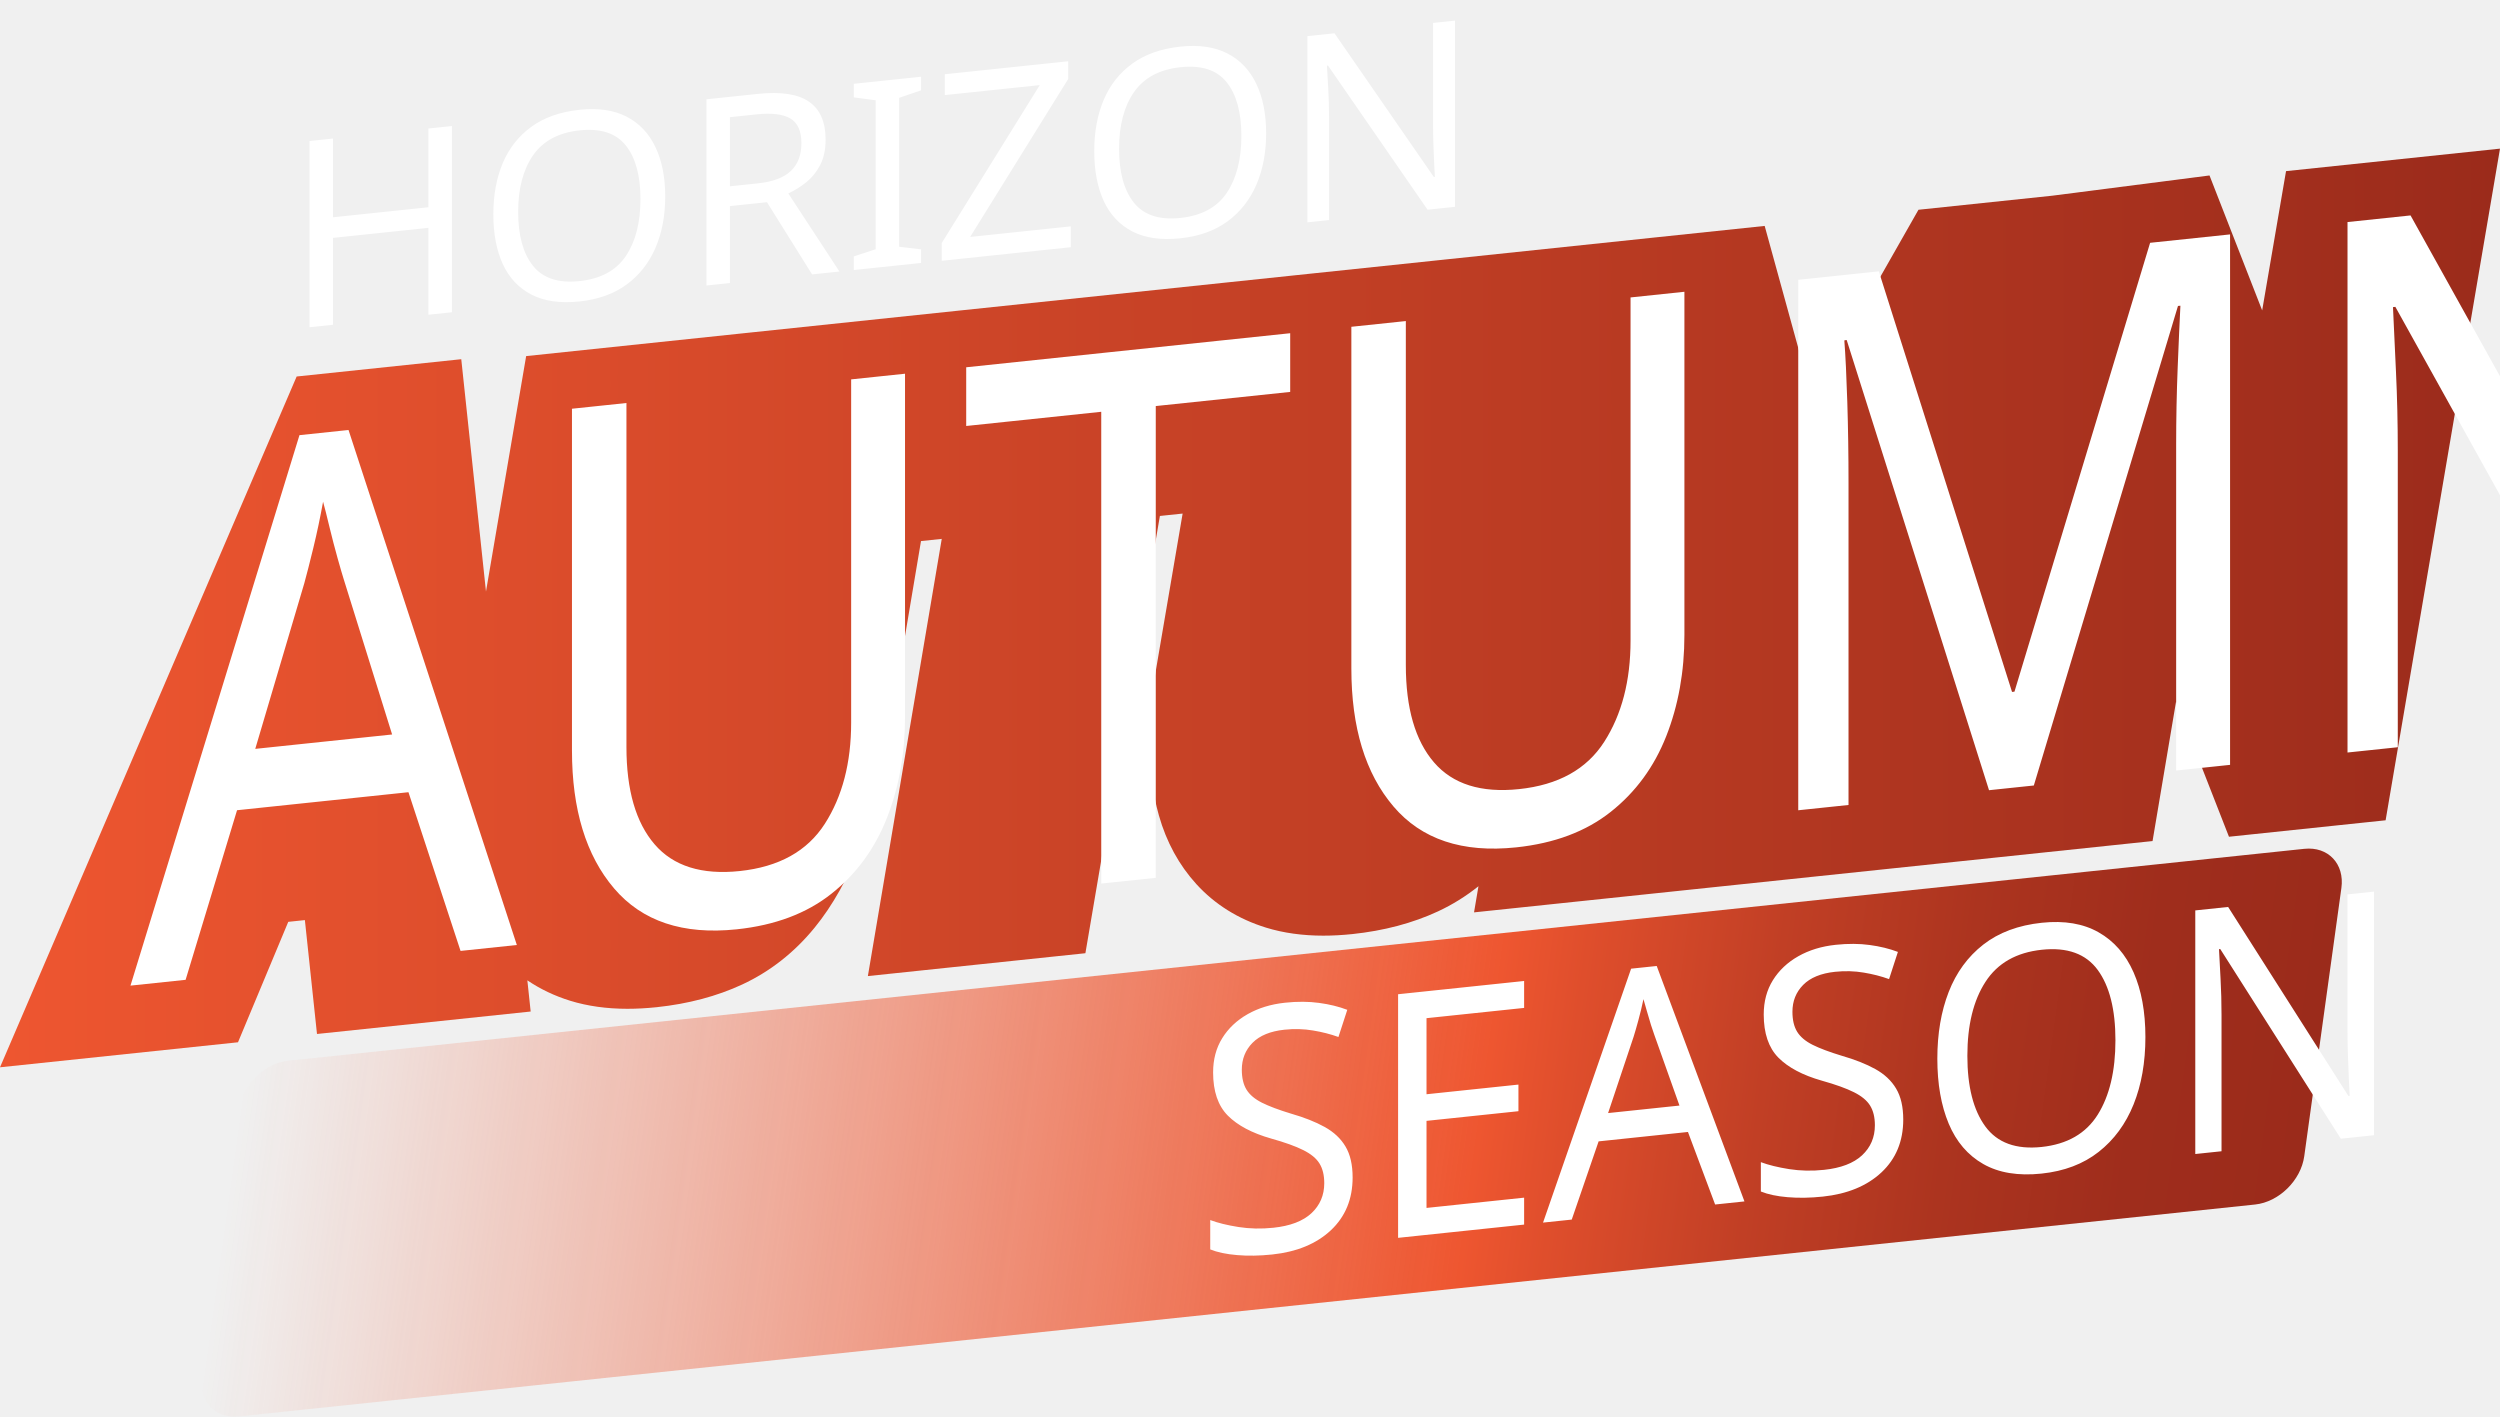
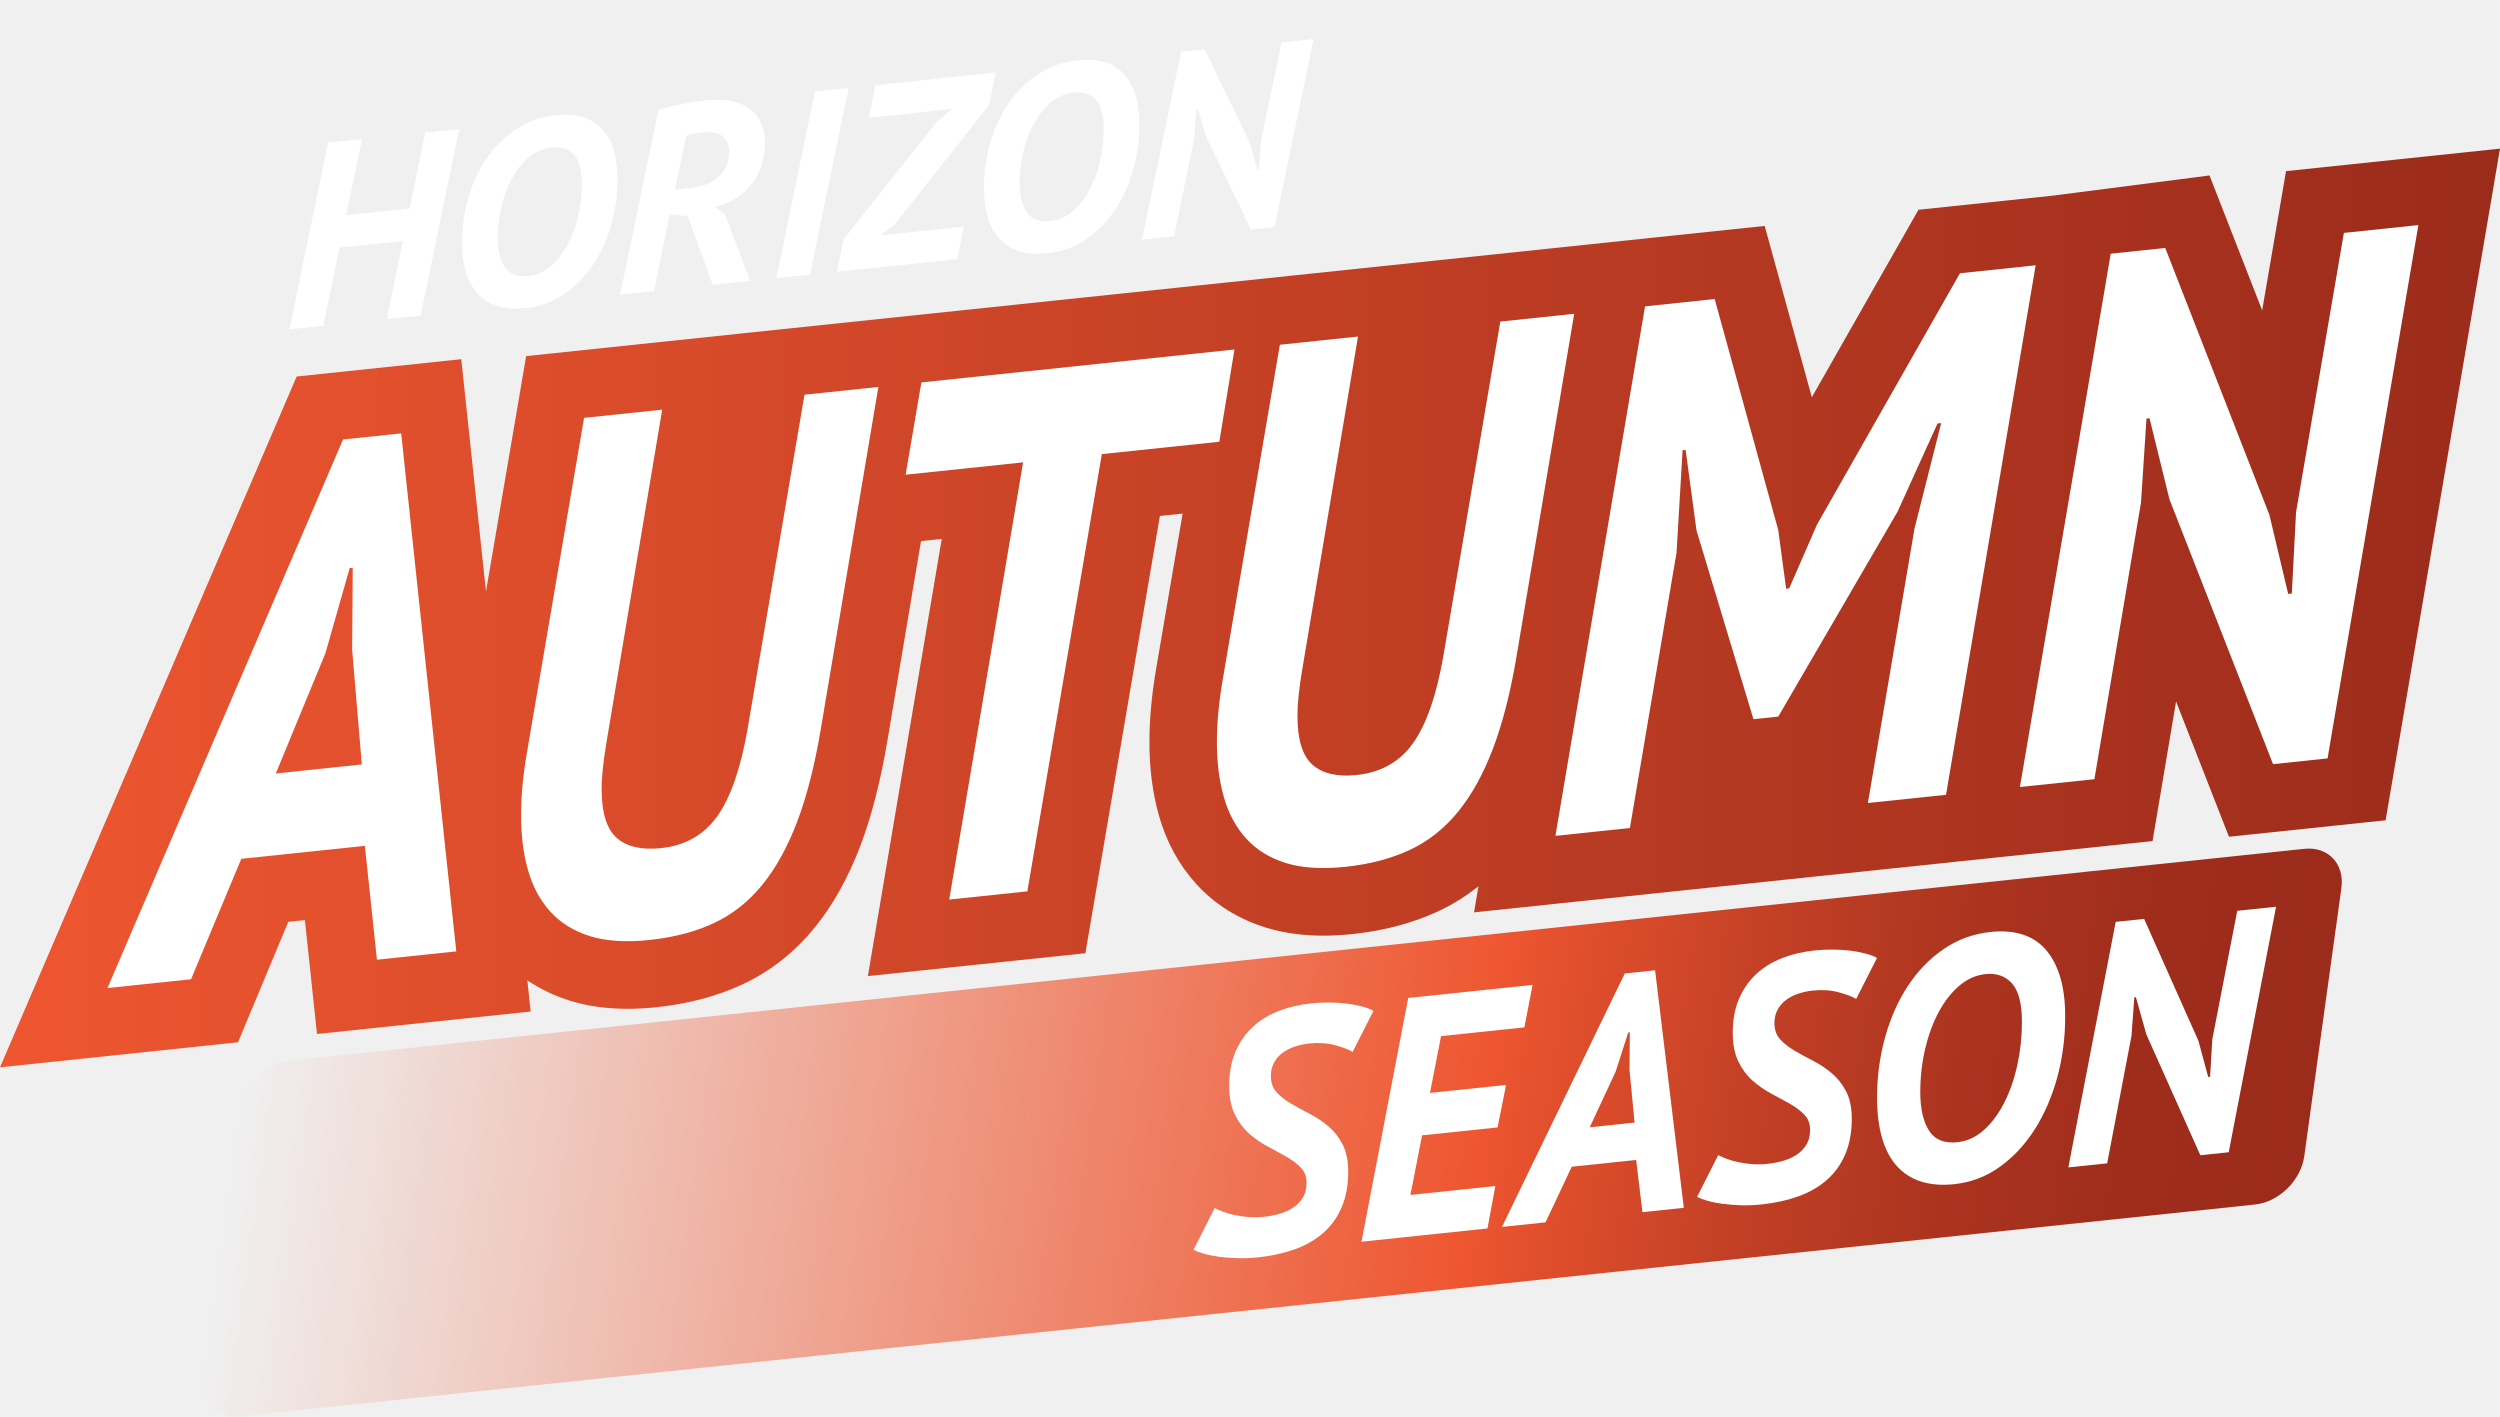
<svg xmlns="http://www.w3.org/2000/svg" version="1.1" id="Layer_1" x="0px" y="0px" width="629.532px" height="356.735px" viewBox="0 0 629.532 356.735" enable-background="new 0 0 629.532 356.735" xml:space="preserve">
  <linearGradient id="SEASON_field_2_" gradientUnits="userSpaceOnUse" x1="55.12" y1="283.275" x2="584.536" y2="283.275" gradientTransform="matrix(1 -0.1051 -0.1405 1.0148 40.1822 31.3569)">
    <stop offset="0" style="stop-color:#EE5630;stop-opacity:0" />
    <stop offset="0.6" style="stop-color:#EE5630" />
    <stop offset="0.64" style="stop-color:#DF4E2C" />
    <stop offset="0.734" style="stop-color:#C13F25" />
    <stop offset="0.826" style="stop-color:#AC341F" />
    <stop offset="0.915" style="stop-color:#9F2D1C" />
    <stop offset="1" style="stop-color:#9B2B1B" />
  </linearGradient>
  <path id="SEASON_field_1_" fill="url(#SEASON_field_2_)" d="M580.24,291.16c-0.843,6.081-6.385,11.523-12.378,12.152l-507.71,53.363  c-5.993,0.63-10.169-3.791-9.327-9.873l9.354-67.542c0.842-6.082,6.383-11.523,12.376-12.153l507.71-53.363  c5.993-0.629,10.17,3.791,9.327,9.873L580.24,291.16z" />
-   <text transform="matrix(0.9253 -0.0973 0 1 300.7041 317.105)" fill="#FFFFFF" font-family="'PTSans-BoldItalic'" font-size="85.921">SEASON</text>
-   <text transform="matrix(1 -0.1051 0 1 71.5664 83.0684)" fill="#FFFFFF" font-family="'PTSans-BoldItalic'" font-size="65.675">HORIZON</text>
+   <g>
+     <path fill="#FFFFFF" d="M340.613,264.88c-1.008-0.601-2.492-1.164-4.452-1.693c-1.962-0.529-4.134-0.669-6.519-0.419   c-1.22,0.129-2.413,0.384-3.578,0.766c-1.167,0.382-2.2,0.908-3.1,1.578c-0.902,0.671-1.618,1.495-2.146,2.472   c-0.531,0.977-0.795,2.1-0.795,3.365c0,1.67,0.477,3.03,1.431,4.083c0.955,1.051,2.159,2.005,3.618,2.858   c1.457,0.855,3.021,1.71,4.689,2.566c1.67,0.854,3.232,1.894,4.691,3.115c1.457,1.222,2.663,2.741,3.617,4.56   c0.954,1.82,1.431,4.132,1.431,6.938c0,3.38-0.543,6.344-1.629,8.893c-1.087,2.55-2.625,4.7-4.611,6.456   c-1.987,1.755-4.373,3.138-7.155,4.146c-2.783,1.009-5.871,1.691-9.261,2.048c-1.856,0.195-3.618,0.265-5.288,0.212   c-1.669-0.054-3.219-0.178-4.65-0.371c-1.432-0.192-2.691-0.447-3.776-0.763c-1.087-0.315-1.948-0.639-2.584-0.975l5.327-10.526   c0.528,0.298,1.218,0.606,2.067,0.928c0.847,0.322,1.815,0.604,2.902,0.841c1.085,0.237,2.266,0.407,3.537,0.509   c1.272,0.101,2.545,0.084,3.816-0.049c1.483-0.156,2.889-0.433,4.214-0.832c1.324-0.398,2.477-0.952,3.458-1.658   c0.981-0.708,1.75-1.552,2.305-2.531c0.557-0.979,0.836-2.162,0.836-3.545c0-1.555-0.478-2.829-1.432-3.822   c-0.954-0.993-2.16-1.904-3.617-2.73c-1.458-0.825-3.021-1.681-4.691-2.565c-1.669-0.884-3.233-1.965-4.69-3.244   c-1.458-1.278-2.663-2.885-3.618-4.818c-0.954-1.932-1.431-4.36-1.431-7.282c0-3.321,0.543-6.213,1.63-8.677   c1.085-2.462,2.556-4.535,4.412-6.221c1.855-1.684,4.028-3.001,6.519-3.95c2.491-0.949,5.168-1.574,8.03-1.875   c1.537-0.161,3.073-0.237,4.61-0.227c1.538,0.01,2.994,0.102,4.373,0.271c1.378,0.171,2.65,0.409,3.816,0.716   c1.165,0.308,2.146,0.676,2.941,1.108L340.613,264.88z" />
+     <path fill="#FFFFFF" d="M354.604,251.295l10.335-1.087l20.987-2.205l-2.066,10.699l-20.987,2.206l-2.783,14.297l19.159-2.014   l-2.146,10.708l-19.001,1.997l-2.94,15.002l21.385-2.248l-1.986,10.691l-21.387,2.248l-10.334,1.086L354.604,251.295z" />
+     <path fill="#FFFFFF" d="M412.001,292.089l-16.217,1.705l-6.599,14.011l-10.972,1.153l30.926-63.825l7.632-0.802l7.235,59.813   l-10.416,1.095L412.001,292.089z M400.315,283.866l11.29-1.187l-1.272-13.27l0.079-9.46l-0.396,0.042l-3.18,9.871L400.315,283.866z   " />
+     <path fill="#FFFFFF" d="M467.413,251.552c-1.009-0.6-2.492-1.163-4.452-1.693c-1.962-0.528-4.135-0.668-6.519-0.418   c-1.22,0.128-2.413,0.384-3.578,0.766c-1.167,0.382-2.2,0.908-3.101,1.578c-0.902,0.671-1.618,1.495-2.146,2.472   c-0.531,0.977-0.795,2.099-0.795,3.364c0,1.67,0.477,3.031,1.431,4.084c0.954,1.051,2.159,2.005,3.617,2.858   c1.457,0.854,3.021,1.71,4.69,2.565s3.232,1.895,4.69,3.115c1.457,1.223,2.663,2.742,3.617,4.561   c0.955,1.819,1.432,4.132,1.432,6.938c0,3.38-0.544,6.344-1.63,8.893c-1.087,2.55-2.624,4.7-4.611,6.456   c-1.987,1.755-4.372,3.137-7.154,4.146c-2.783,1.008-5.871,1.691-9.262,2.048c-1.856,0.195-3.618,0.265-5.287,0.212   c-1.67-0.054-3.22-0.178-4.65-0.371c-1.432-0.193-2.691-0.447-3.776-0.763c-1.088-0.315-1.948-0.64-2.584-0.975l5.327-10.527   c0.528,0.299,1.218,0.606,2.066,0.929c0.847,0.322,1.815,0.604,2.902,0.841c1.085,0.237,2.266,0.407,3.537,0.509   c1.272,0.101,2.544,0.084,3.815-0.05c1.483-0.155,2.889-0.433,4.214-0.831c1.324-0.398,2.477-0.952,3.458-1.658   c0.98-0.708,1.749-1.553,2.306-2.532c0.557-0.979,0.835-2.161,0.835-3.544c0-1.555-0.477-2.829-1.432-3.822   c-0.953-0.994-2.16-1.904-3.616-2.73c-1.459-0.825-3.021-1.681-4.691-2.565c-1.669-0.885-3.233-1.965-4.689-3.244   c-1.459-1.278-2.663-2.885-3.618-4.818c-0.954-1.932-1.431-4.36-1.431-7.282c0-3.321,0.543-6.214,1.63-8.677   c1.086-2.462,2.557-4.536,4.412-6.221c1.855-1.684,4.027-3.001,6.519-3.95s5.168-1.574,8.03-1.875   c1.536-0.162,3.073-0.237,4.61-0.227c1.537,0.01,2.994,0.101,4.372,0.271c1.378,0.171,2.65,0.409,3.817,0.716   c1.164,0.308,2.146,0.676,2.94,1.108L467.413,251.552z" />
+     <path fill="#FFFFFF" d="M472.659,276.52c0-5.327,0.675-10.425,2.027-15.292c1.352-4.868,3.271-9.194,5.764-12.979   c2.49-3.785,5.497-6.879,9.022-9.283c3.524-2.402,7.46-3.834,11.807-4.291c2.861-0.301,5.445-0.113,7.751,0.561   c2.306,0.675,4.266,1.886,5.883,3.635c1.616,1.75,2.874,4.037,3.775,6.863c0.901,2.827,1.353,6.245,1.353,10.254   c0,5.386-0.676,10.526-2.027,15.421c-1.352,4.898-3.26,9.266-5.724,13.104c-2.466,3.84-5.406,6.97-8.825,9.391   c-3.418,2.422-7.194,3.85-11.329,4.284c-6.253,0.658-11.05-0.828-14.39-4.459C474.407,290.099,472.71,284.363,472.659,276.52z    M483.55,275.031c0,4.125,0.728,7.343,2.186,9.652c1.457,2.31,3.856,3.289,7.195,2.938c2.437-0.256,4.65-1.276,6.638-3.062   c1.987-1.783,3.696-4.082,5.128-6.896c1.431-2.814,2.53-5.979,3.3-9.498c0.767-3.517,1.152-7.137,1.152-10.861   c0-4.523-0.822-7.731-2.465-9.621c-1.644-1.89-3.896-2.684-6.758-2.383c-2.384,0.25-4.57,1.226-6.559,2.924   c-1.987,1.698-3.71,3.898-5.167,6.6c-1.458,2.703-2.598,5.801-3.418,9.296C483.959,267.614,483.55,271.251,483.55,275.031z" />
+     <path fill="#FFFFFF" d="M540.472,260.457l-2.625-9.348l-0.396,0.042l-0.716,9.698l-6.122,32.091l-9.778,1.028l11.926-61.828   l7.155-0.752l13.673,30.697l2.465,9.106l0.477-0.05l0.557-9.424l6.28-32.365l9.778-1.027l-11.925,61.827l-7.154,0.752   L540.472,260.457z" />
+   </g>
+   <g>
+     <path fill="#FFFFFF" d="M101.449,60.685L85.49,62.362l-4.072,19.671L72.88,82.93l9.72-46.994l8.538-0.897l-3.941,19.132   l15.959-1.678l3.941-19.132l8.538-0.897l-9.72,46.995l-8.538,0.897L101.449,60.685z" />
+     <path fill="#FFFFFF" d="M116.356,61.154c0-4.071,0.559-7.973,1.675-11.703c1.117-3.729,2.703-7.047,4.761-9.958   c2.058-2.908,4.542-5.292,7.454-7.153c2.911-1.86,6.163-2.979,9.753-3.357c2.365-0.249,4.499-0.122,6.403,0.377   c1.904,0.501,3.524,1.415,4.86,2.74c1.335,1.328,2.375,3.068,3.12,5.222c0.745,2.155,1.117,4.765,1.117,7.83   c0,4.115-0.558,8.049-1.675,11.8c-1.116,3.752-2.692,7.103-4.729,10.053c-2.036,2.951-4.466,5.362-7.29,7.235   c-2.824,1.874-5.943,2.99-9.359,3.349c-5.167,0.543-9.129-0.562-11.887-3.315C117.802,71.521,116.4,67.148,116.356,61.154z    M125.354,59.945c0,3.152,0.602,5.608,1.806,7.363c1.204,1.756,3.185,2.49,5.943,2.2c2.013-0.211,3.842-1.005,5.484-2.383   c1.642-1.376,3.054-3.145,4.236-5.305c1.182-2.161,2.09-4.587,2.726-7.281c0.634-2.694,0.952-5.463,0.952-8.31   c0-3.458-0.679-5.905-2.036-7.339c-1.358-1.433-3.218-2.026-5.583-1.777c-1.97,0.207-3.777,0.966-5.418,2.277   c-1.642,1.312-3.065,3.004-4.269,5.079c-1.205,2.075-2.146,4.451-2.824,7.127C125.693,54.273,125.354,57.056,125.354,59.945z" />
+     <path fill="#FFFFFF" d="M165.81,27.65c2.102-0.616,4.225-1.123,6.37-1.524c2.145-0.399,4.072-0.691,5.78-0.871   c2.013-0.211,3.918-0.17,5.713,0.123c1.795,0.293,3.35,0.862,4.663,1.71c1.313,0.847,2.353,2.008,3.12,3.481   c0.765,1.475,1.149,3.261,1.149,5.363c0,2.408-0.361,4.537-1.083,6.386s-1.675,3.438-2.857,4.766   c-1.183,1.329-2.528,2.411-4.039,3.249c-1.51,0.838-3.054,1.448-4.63,1.833l2.562,1.767l6.371,16.8l-9.457,0.994l-6.305-17.333   l-4.532-0.377l-3.94,19.263l-8.538,0.897L165.81,27.65z M169.947,47.771l3.481-0.366c1.27-0.133,2.518-0.385,3.744-0.754   c1.225-0.369,2.309-0.921,3.251-1.655c0.94-0.733,1.708-1.658,2.298-2.771c0.591-1.113,0.887-2.479,0.887-4.099   c0-1.488-0.504-2.716-1.511-3.683c-1.007-0.966-2.626-1.333-4.86-1.099c-0.876,0.092-1.697,0.211-2.462,0.357   c-0.767,0.146-1.412,0.291-1.938,0.433L169.947,47.771z" />
+     <path fill="#FFFFFF" d="M205.215,23.048l8.472-0.89l-9.72,46.994l-8.472,0.891L205.215,23.048z" />
+     <path fill="#FFFFFF" d="M212.44,60.249l23.643-29.805l3.809-3.027l-21.082,2.216l1.642-8.185l30.277-3.182l-1.642,8.185   l-23.774,30.016l-3.678,2.816l21.082-2.216l-1.708,8.192l-30.276,3.182L212.44,60.249z" />
+     <path fill="#FFFFFF" d="M247.772,47.341c0-4.071,0.559-7.973,1.675-11.703c1.117-3.729,2.703-7.048,4.761-9.958   c2.058-2.909,4.542-5.292,7.454-7.153c2.911-1.86,6.163-2.98,9.753-3.357c2.365-0.249,4.499-0.121,6.403,0.378   c1.904,0.501,3.524,1.415,4.86,2.74c1.336,1.327,2.375,3.068,3.119,5.222c0.744,2.155,1.117,4.766,1.117,7.83   c0,4.115-0.557,8.049-1.674,11.8c-1.117,3.752-2.692,7.104-4.729,10.053c-2.036,2.952-4.466,5.362-7.29,7.235   c-2.824,1.874-5.943,2.99-9.359,3.349c-5.167,0.543-9.129-0.562-11.887-3.315C249.218,57.709,247.816,53.335,247.772,47.341z    M256.77,46.133c0,3.152,0.602,5.608,1.806,7.363c1.204,1.756,3.185,2.489,5.943,2.2c2.013-0.212,3.842-1.005,5.484-2.383   c1.642-1.375,3.054-3.144,4.236-5.305c1.182-2.16,2.09-4.587,2.726-7.28c0.634-2.695,0.952-5.463,0.952-8.31   c0-3.458-0.679-5.905-2.036-7.339c-1.358-1.434-3.218-2.026-5.583-1.777c-1.97,0.207-3.777,0.966-5.418,2.277   c-1.642,1.311-3.065,3.004-4.269,5.079c-1.205,2.075-2.146,4.451-2.824,7.127C257.109,40.46,256.77,43.243,256.77,46.133z" />
+     <path fill="#FFFFFF" d="M303.793,34.623l-2.167-7.128l-0.329,0.035l-0.59,7.417l-5.057,24.569l-8.079,0.849l9.852-47.336   l5.911-0.621l11.296,23.375l2.036,6.944l0.394-0.042l0.459-7.207l5.188-24.78l8.079-0.849l-9.853,47.336l-5.911,0.622   L303.793,34.623z" />
+   </g>
  <linearGradient id="AUTUMN_stroke_1_" gradientUnits="userSpaceOnUse" x1="0" y1="153.094" x2="629.532" y2="153.094">
    <stop offset="0" style="stop-color:#EE5630" />
    <stop offset="1" style="stop-color:#9B2B1B" />
  </linearGradient>
  <path id="AUTUMN_stroke" fill="url(#AUTUMN_stroke_1_)" d="M575.653,43.092l-6.01,35.073l-13.262-33.982l-39.615,5.099  l-33.672,3.539l-26.854,47.213l-11.873-43.143l-27.461,2.886l0,0l-53.694,5.644l-0.766,0.081l-31.183,3.277l0,0l-6.255,0.657  l-17.301,1.818v0l-66.018,6.938l0,0l-53.694,5.644l-0.766,0.081l-54.737,5.752l-10.116,59.284l-6.224-58.501l-41.448,4.356  L0,268.759l59.931-6.299l12.658-30.328l4.183-0.44l3.05,28.678l53.807-5.655l-0.835-7.852c3.235,2.188,6.835,3.919,10.797,5.144  c4.338,1.341,9.191,2.021,14.423,2.021c2.333,0,4.796-0.135,7.324-0.4c7.945-0.836,15.198-2.76,21.562-5.72  c6.999-3.258,13.12-8.058,18.193-14.267c4.603-5.632,8.498-12.603,11.576-20.717c2.824-7.442,5.12-16.389,6.818-26.568l8.433-50.108  l5.225-0.549L218.541,245.79l54.776-5.756l18.757-110.108l5.727-0.602l-6.584,38.588c-0.583,3.34-1.026,6.59-1.317,9.64  c-0.306,3.167-0.46,6.31-0.46,9.344c0,6.665,0.808,12.889,2.398,18.486c1.888,6.658,5.062,12.467,9.433,17.262  c4.651,5.104,10.553,8.788,17.536,10.946c4.337,1.341,9.191,2.021,14.425,2.021c2.331,0,4.794-0.134,7.322-0.399  c7.942-0.835,15.196-2.759,21.563-5.72c3.64-1.694,7.036-3.814,10.178-6.325l-1.114,6.581l53.88-5.664l24.797-2.606l38.266-4.021  v0.002l53.916-5.67l5.921-35.148l13.322,34.062l39.444-4.145L629.532,37.43L575.653,43.092z" />
-   <text transform="matrix(0.8151 -0.0857 0 1 32.8569 248.1909)" fill="#FFFFFF" font-family="'PTSans-BoldItalic'" font-size="187.087">AUTUMN</text>
+   <g>
+     <path fill="#FFFFFF" d="M91.873,212.99l-31.109,3.27l-12.657,30.329L27.062,248.8l59.32-138.132l14.64-1.539l13.876,130.438   l-19.977,2.1L91.873,212.99z M69.456,194.766l21.654-2.276l-2.44-28.929l0.153-20.595l-0.763,0.08l-6.1,21.408L69.456,194.766z" />
+     <path fill="#FFFFFF" d="M202.583,99.391l18.604-1.956L206.7,183.521c-1.525,9.141-3.508,16.927-5.947,23.357   c-2.44,6.43-5.39,11.762-8.845,15.988c-3.458,4.232-7.525,7.434-12.2,9.609c-4.677,2.175-10.064,3.583-16.164,4.224   c-5.897,0.62-10.88,0.302-14.945-0.954c-4.067-1.257-7.396-3.307-9.988-6.153c-2.593-2.844-4.475-6.327-5.643-10.445   c-1.17-4.116-1.754-8.731-1.754-13.847c0-2.494,0.126-5.065,0.381-7.711c0.252-2.646,0.634-5.428,1.144-8.352l14.334-84.013   l19.672-2.068l-14.029,83.793c-0.815,4.826-1.221,8.734-1.221,11.728c0,5.986,1.271,10.095,3.812,12.321   c2.541,2.229,6.253,3.084,11.133,2.572c6.1-0.642,10.827-3.32,14.182-8.04c3.354-4.717,5.895-12.032,7.625-21.942L202.583,99.391z" />
+     <path fill="#FFFFFF" d="M307.04,111.237l-29.583,3.109L258.7,224.454l-19.672,2.067l18.604-110.091l-29.584,3.109l3.965-23.242   l78.84-8.287L307.04,111.237z" />
+     <path fill="#FFFFFF" d="M377.798,80.975l18.604-1.956l-14.487,86.086c-1.524,9.141-3.507,16.926-5.947,23.357   c-2.44,6.43-5.39,11.762-8.845,15.988c-3.457,4.232-7.524,7.433-12.2,9.609c-4.677,2.175-10.064,3.582-16.164,4.224   c-5.897,0.62-10.88,0.302-14.944-0.954c-4.067-1.258-7.396-3.307-9.989-6.154c-2.592-2.844-4.475-6.326-5.642-10.444   c-1.17-4.116-1.754-8.731-1.754-13.847c0-2.494,0.126-5.065,0.382-7.711c0.252-2.646,0.633-5.428,1.143-8.352l14.335-84.013   l19.672-2.067l-14.03,83.793c-0.815,4.827-1.22,8.734-1.22,11.727c0,5.986,1.27,10.096,3.813,12.322   c2.54,2.229,6.252,3.084,11.132,2.571c6.1-0.641,10.827-3.319,14.182-8.039c3.355-4.718,5.896-12.032,7.625-21.942L377.798,80.975z   " />
+     <path fill="#FFFFFF" d="M482.104,133.06l6.71-26.523l-0.915,0.096l-10.064,22.198l-30.043,51.614l-6.251,0.657l-14.335-47.51   L424.46,113.3l-0.763,0.08l-1.524,25.792l-11.743,69.333l-18.757,1.972l22.57-133.333l17.537-1.843l16.011,58.185l1.983,14.758   l0.763-0.08l7.014-16.078l35.989-63.277l19.062-2.003l-22.569,133.333l-19.672,2.068L482.104,133.06z" />
+     <path fill="#FFFFFF" d="M546.304,125.751l-5.032-20.425l-0.763,0.08l-1.372,21.098l-11.743,69.708l-18.757,1.971l22.875-134.3   l13.725-1.443l26.229,67.214l4.728,19.896l0.915-0.096l1.067-20.505l12.047-70.301l18.757-1.972l-22.874,134.3l-13.726,1.443   L546.304,125.751z" />
+   </g>
</svg>
